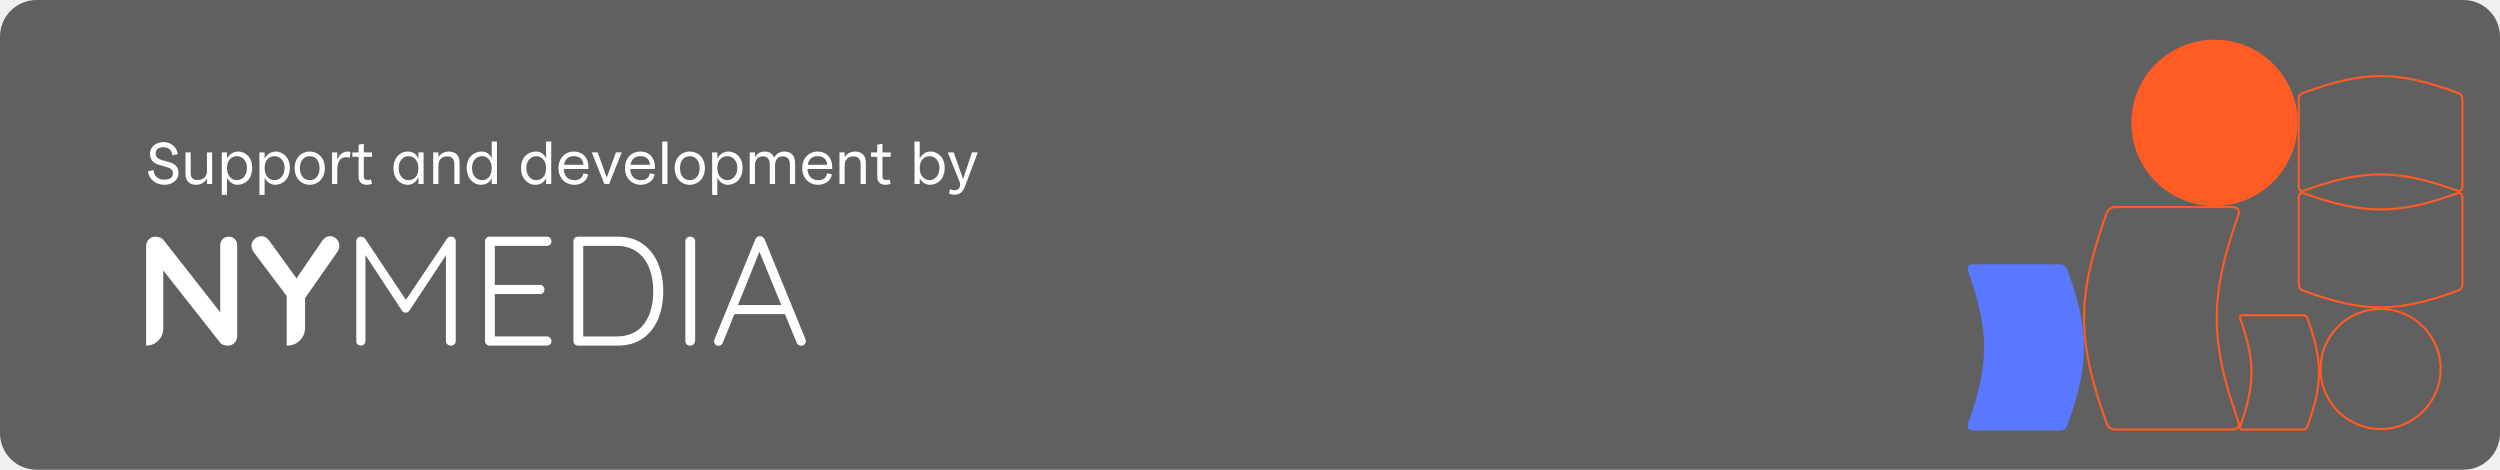
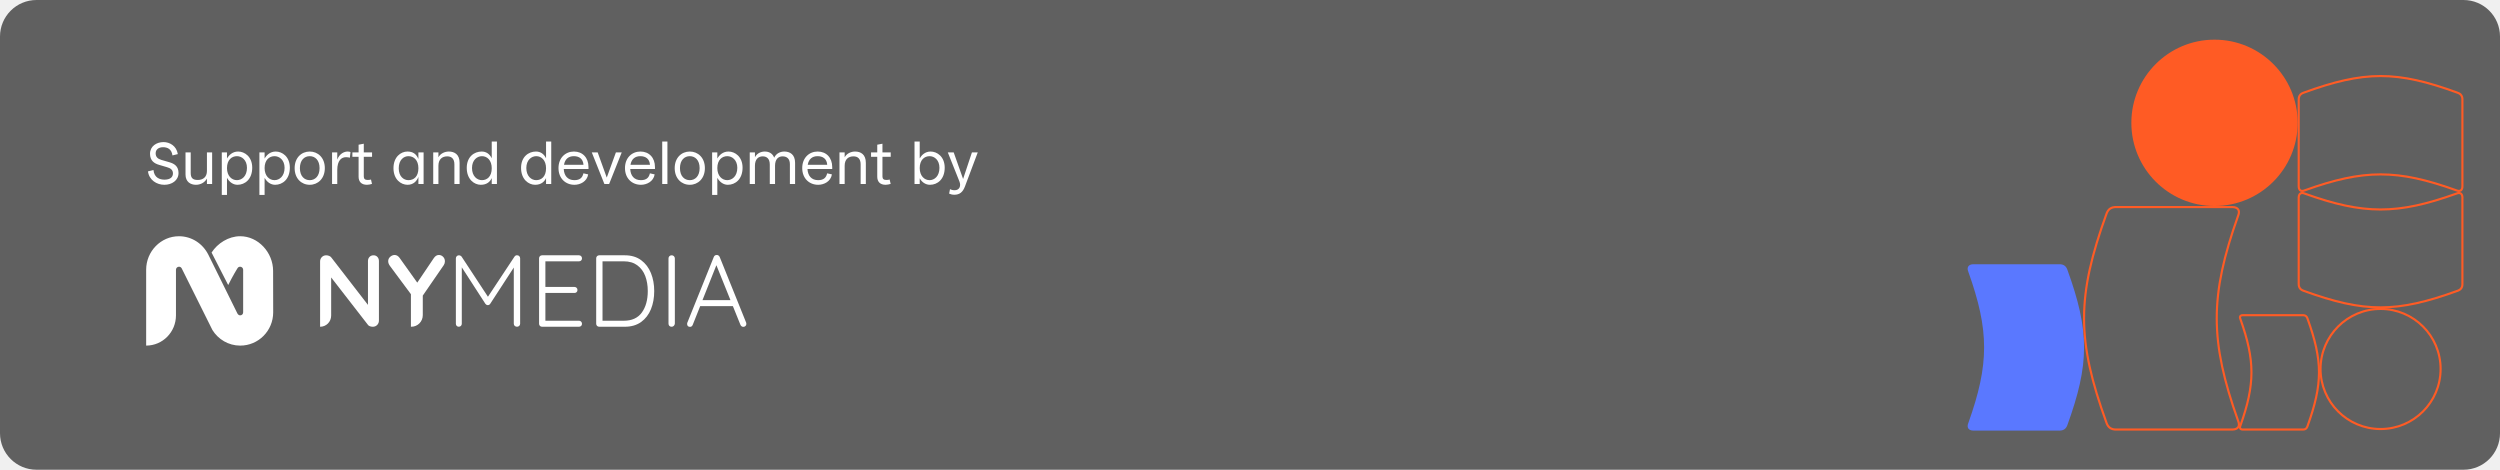
<svg xmlns="http://www.w3.org/2000/svg" width="958" height="180" viewBox="0 0 958 180" fill="none">
  <rect width="958" height="180" rx="14" fill="black" fill-opacity="0.6" />
  <path d="M57.488 58.908C57.488 56.004 60.032 54.444 62.648 54.444C64.976 54.444 67.616 55.836 68.144 59.052L66.08 59.556C65.768 57.06 64.088 56.412 62.48 56.412C60.752 56.412 59.648 57.324 59.648 58.74C59.648 60.156 60.464 60.852 61.784 61.26L64.928 62.172C66.848 62.724 68.408 63.756 68.408 66.276C68.408 69.18 65.816 70.812 62.984 70.812C60.056 70.812 57.152 69.012 56.696 65.676L58.808 65.148C59.096 68.172 61.304 68.844 63.008 68.844C65.264 68.844 66.272 67.86 66.272 66.444C66.272 65.1 65.36 64.452 63.992 64.068L61.064 63.204C59.096 62.652 57.488 61.572 57.488 58.908ZM81.29 70.5H79.298V68.436C78.338 70.116 76.658 70.812 75.074 70.812C72.986 70.812 71.09 69.66 71.09 66.876V58.404H73.082V66.3C73.082 68.22 73.898 68.964 75.794 68.964C77.714 68.964 79.298 67.932 79.298 65.508V58.404H81.29V70.5ZM91.253 58.068C93.749 58.068 96.653 60.036 96.653 64.26C96.653 68.676 93.869 70.812 91.013 70.812C89.381 70.812 87.917 69.828 86.981 68.148V74.7H84.989V58.404H86.981V60.756C87.677 59.508 89.045 58.068 91.253 58.068ZM90.797 59.844C88.781 59.844 86.981 61.284 86.981 64.404C86.981 67.404 88.781 69.036 90.773 69.036C92.669 69.036 94.637 67.524 94.637 64.308C94.637 61.308 92.645 59.844 90.797 59.844ZM105.667 58.068C108.163 58.068 111.067 60.036 111.067 64.26C111.067 68.676 108.283 70.812 105.427 70.812C103.795 70.812 102.331 69.828 101.395 68.148V74.7H99.403V58.404H101.395V60.756C102.091 59.508 103.459 58.068 105.667 58.068ZM105.211 59.844C103.195 59.844 101.395 61.284 101.395 64.404C101.395 67.404 103.195 69.036 105.187 69.036C107.083 69.036 109.051 67.524 109.051 64.308C109.051 61.308 107.059 59.844 105.211 59.844ZM118.689 58.068C121.857 58.068 124.473 60.468 124.473 64.428C124.473 68.388 121.857 70.812 118.689 70.812C115.497 70.812 112.905 68.388 112.905 64.428C112.905 60.468 115.497 58.068 118.689 58.068ZM118.689 59.844C116.649 59.844 114.921 61.356 114.921 64.428C114.921 67.524 116.649 69.036 118.689 69.036C120.729 69.036 122.457 67.524 122.457 64.428C122.457 61.356 120.729 59.844 118.689 59.844ZM132.622 60.228C130.894 60.228 129.238 61.404 129.238 65.172V70.5H127.246V58.404H129.238V61.14C130.174 58.692 132.094 58.068 133.198 58.068C133.63 58.068 134.014 58.14 134.302 58.26L134.062 60.444C133.678 60.324 133.27 60.228 132.622 60.228ZM137.412 55.452L139.404 55.068V58.404H142.572V60.084H139.404V67.62C139.404 68.508 139.836 68.964 140.892 68.964C141.468 68.964 141.756 68.892 142.164 68.796L142.548 70.476C141.996 70.644 141.228 70.812 140.628 70.812C138.444 70.812 137.412 69.588 137.412 67.692V60.084H135.036V58.404H137.412V55.452ZM156.18 70.812C153.636 70.812 150.78 68.772 150.78 64.428C150.78 60.132 153.612 58.068 156.108 58.068C158.148 58.068 159.492 58.908 160.332 60.924V58.404H162.324V70.5H160.332V67.788C159.756 69.348 158.436 70.812 156.18 70.812ZM156.516 59.844C154.692 59.844 152.796 61.284 152.796 64.476C152.796 67.644 154.692 69.036 156.516 69.036C158.556 69.036 160.332 67.716 160.332 64.476C160.332 61.332 158.532 59.844 156.516 59.844ZM171.388 59.916C169.42 59.916 168.004 61.044 168.004 63.516V70.5H166.012V58.404H168.004V60.276C168.82 58.716 170.572 58.068 171.988 58.068C174.148 58.068 176.116 59.148 176.116 62.388V70.5H174.124V62.964C174.124 60.732 172.924 59.916 171.388 59.916ZM190.426 54.228V70.5H188.434V68.244C187.81 69.612 186.586 70.812 184.234 70.812C181.738 70.812 178.858 68.748 178.858 64.332C178.858 60.108 181.69 58.068 184.57 58.068C186.274 58.068 187.618 58.956 188.434 60.66V54.228H190.426ZM184.69 59.844C182.842 59.844 180.874 61.308 180.874 64.38C180.874 67.524 182.818 69.036 184.666 69.036C186.682 69.036 188.434 67.644 188.434 64.476C188.434 61.428 186.682 59.844 184.69 59.844ZM211.238 54.228V70.5H209.246V68.244C208.622 69.612 207.398 70.812 205.046 70.812C202.55 70.812 199.67 68.748 199.67 64.332C199.67 60.108 202.502 58.068 205.382 58.068C207.086 58.068 208.43 58.956 209.246 60.66V54.228H211.238ZM205.502 59.844C203.654 59.844 201.686 61.308 201.686 64.38C201.686 67.524 203.63 69.036 205.478 69.036C207.494 69.036 209.246 67.644 209.246 64.476C209.246 61.428 207.494 59.844 205.502 59.844ZM219.894 59.844C217.878 59.844 216.486 60.948 216.126 63.156H223.59C223.446 60.852 221.91 59.844 219.894 59.844ZM225.51 64.764H216.03C216.15 67.284 217.494 69.036 220.11 69.036C222.318 69.036 223.206 68.004 223.566 66.42L225.39 66.828C224.934 69.588 222.318 70.812 220.134 70.812C216.726 70.812 214.014 68.388 214.014 64.404C214.014 60.516 216.63 58.068 219.942 58.068C223.23 58.068 225.51 60.396 225.51 64.044V64.764ZM226.774 58.404H229.03L232.51 68.052L236.014 58.404H238.246L233.422 70.5H231.598L226.774 58.404ZM245.371 59.844C243.355 59.844 241.963 60.948 241.603 63.156H249.067C248.923 60.852 247.387 59.844 245.371 59.844ZM250.987 64.764H241.507C241.627 67.284 242.971 69.036 245.587 69.036C247.795 69.036 248.683 68.004 249.043 66.42L250.867 66.828C250.411 69.588 247.795 70.812 245.611 70.812C242.203 70.812 239.491 68.388 239.491 64.404C239.491 60.516 242.107 58.068 245.419 58.068C248.707 58.068 250.987 60.396 250.987 64.044V64.764ZM253.762 54.228H255.754V70.5H253.762V54.228ZM264.329 58.068C267.497 58.068 270.113 60.468 270.113 64.428C270.113 68.388 267.497 70.812 264.329 70.812C261.137 70.812 258.545 68.388 258.545 64.428C258.545 60.468 261.137 58.068 264.329 58.068ZM264.329 59.844C262.289 59.844 260.561 61.356 260.561 64.428C260.561 67.524 262.289 69.036 264.329 69.036C266.369 69.036 268.097 67.524 268.097 64.428C268.097 61.356 266.369 59.844 264.329 59.844ZM279.151 58.068C281.647 58.068 284.551 60.036 284.551 64.26C284.551 68.676 281.767 70.812 278.911 70.812C277.279 70.812 275.815 69.828 274.879 68.148V74.7H272.887V58.404H274.879V60.756C275.575 59.508 276.943 58.068 279.151 58.068ZM278.695 59.844C276.679 59.844 274.879 61.284 274.879 64.404C274.879 67.404 276.679 69.036 278.671 69.036C280.567 69.036 282.535 67.524 282.535 64.308C282.535 61.308 280.543 59.844 278.695 59.844ZM299.877 59.916C298.221 59.916 296.997 61.044 296.997 63.516V70.5H294.981V63.036C294.981 60.804 293.805 59.916 292.269 59.916C290.565 59.916 289.293 61.044 289.293 63.516V70.5H287.301V58.404H289.293V60.252C290.085 58.692 291.669 58.068 293.061 58.068C294.525 58.068 296.013 58.668 296.661 60.42C297.525 58.62 299.229 58.068 300.549 58.068C302.661 58.068 304.677 59.148 304.677 62.388V70.5H302.685V62.916C302.685 60.804 301.509 59.916 299.877 59.916ZM313.293 59.844C311.277 59.844 309.885 60.948 309.525 63.156H316.989C316.845 60.852 315.309 59.844 313.293 59.844ZM318.909 64.764H309.429C309.549 67.284 310.893 69.036 313.509 69.036C315.717 69.036 316.605 68.004 316.965 66.42L318.789 66.828C318.333 69.588 315.717 70.812 313.533 70.812C310.125 70.812 307.413 68.388 307.413 64.404C307.413 60.516 310.029 58.068 313.341 58.068C316.629 58.068 318.909 60.396 318.909 64.044V64.764ZM327.06 59.916C325.092 59.916 323.676 61.044 323.676 63.516V70.5H321.684V58.404H323.676V60.276C324.492 58.716 326.244 58.068 327.66 58.068C329.82 58.068 331.788 59.148 331.788 62.388V70.5H329.796V62.964C329.796 60.732 328.596 59.916 327.06 59.916ZM336.162 55.452L338.154 55.068V58.404H341.322V60.084H338.154V67.62C338.154 68.508 338.586 68.964 339.642 68.964C340.218 68.964 340.506 68.892 340.914 68.796L341.298 70.476C340.746 70.644 339.978 70.812 339.378 70.812C337.194 70.812 336.162 69.588 336.162 67.692V60.084H333.786V58.404H336.162V55.452ZM350.442 54.228H352.434V60.708C353.082 59.556 354.402 58.068 356.61 58.068C359.106 58.068 362.01 60.036 362.01 64.26C362.01 68.676 359.25 70.812 356.37 70.812C354.666 70.812 353.25 69.804 352.434 68.316V70.5H350.442V54.228ZM356.226 59.844C354.234 59.844 352.434 61.284 352.434 64.404C352.434 67.404 354.234 69.036 356.202 69.036C358.074 69.036 359.994 67.524 359.994 64.308C359.994 61.308 358.05 59.844 356.226 59.844ZM365.674 74.628C364.906 74.628 364.162 74.412 363.706 74.196L364.042 72.492C364.378 72.66 364.978 72.9 365.818 72.9C367.642 72.9 368.362 71.316 367.642 69.516L363.202 58.404H365.458L369.058 68.58L372.442 58.404H374.674L369.778 71.436C368.962 73.62 367.738 74.628 365.674 74.628Z" fill="white" />
-   <g clip-path="url(#clip0_107_8346)">
-     <path d="M56 132.444V129.105V94.326C56 93.295 56.346 92.428 57.043 91.73C57.74 91.033 58.602 90.688 59.639 90.688C60.234 90.688 60.824 90.806 61.396 91.045C61.974 91.283 62.399 91.6 62.677 91.997L84.391 119.674V94.026C84.391 93.074 84.697 92.275 85.315 91.64C85.933 91.005 86.715 90.688 87.673 90.688C88.625 90.688 89.402 91.005 89.997 91.64C90.592 92.275 90.892 93.074 90.892 94.026V128.805C90.892 129.836 90.541 130.704 89.849 131.401C89.152 132.098 88.291 132.444 87.253 132.444C86.698 132.444 86.148 132.353 85.615 132.177C85.083 132.002 84.692 131.752 84.453 131.429L62.564 103.633V125.931C62.564 129.53 59.65 132.444 56.051 132.444H56Z" fill="white" />
-     <path d="M109.863 132.443V113.41L97.456 96.945C96.742 95.992 96.385 95.057 96.385 94.139C96.385 93.107 96.793 92.24 97.609 91.543C98.425 90.846 99.287 90.5 100.205 90.5C101.316 90.5 102.291 91.055 103.13 92.172L113.627 106.665L123.467 92.291C124.3 91.101 125.297 90.5 126.448 90.5C127.4 90.5 128.239 90.857 128.953 91.571C129.667 92.285 130.024 93.164 130.024 94.195C130.024 94.989 129.803 95.726 129.367 96.4L116.903 114.238V125.67C116.903 129.405 113.876 132.432 110.141 132.432H109.863V132.443Z" fill="white" />
-     <path d="M174.133 91.192C174.473 91.532 174.637 91.957 174.637 92.473V130.647C174.637 131.163 174.456 131.593 174.099 131.928C173.742 132.268 173.305 132.432 172.784 132.432C172.229 132.432 171.769 132.262 171.412 131.928C171.055 131.588 170.874 131.163 170.874 130.647V97.846L156.857 119.078C156.46 119.594 156.001 119.832 155.485 119.792H155.366C154.89 119.792 154.448 119.554 154.051 119.078L140.034 97.721V130.647C140.034 131.163 139.864 131.593 139.53 131.928C139.19 132.268 138.765 132.432 138.249 132.432C137.733 132.432 137.314 132.262 136.996 131.928C136.679 131.588 136.52 131.163 136.52 130.647V92.478C136.52 92.002 136.69 91.583 137.024 91.226C137.365 90.869 137.79 90.687 138.305 90.687C138.583 90.687 138.884 90.755 139.201 90.897C139.518 91.039 139.756 91.226 139.915 91.464L155.542 114.907L171.288 91.464C171.724 90.869 172.263 90.608 172.897 90.687C173.39 90.687 173.793 90.857 174.133 91.192Z" fill="white" />
-     <path d="M210.816 129.457C211.156 129.814 211.321 130.233 211.321 130.709C211.321 131.225 211.151 131.645 210.816 131.962C210.476 132.279 210.051 132.438 209.535 132.438H187.645C187.129 132.438 186.699 132.268 186.364 131.934C186.024 131.594 185.86 131.168 185.86 130.653V92.479C185.86 91.963 186.03 91.532 186.364 91.198C186.704 90.858 187.129 90.688 187.645 90.688H209.535C210.051 90.688 210.482 90.858 210.816 91.198C211.156 91.538 211.321 91.963 211.321 92.479C211.321 92.994 211.151 93.414 210.816 93.731C210.476 94.049 210.051 94.207 209.535 94.207H189.612V109.182H206.849C207.364 109.182 207.795 109.352 208.13 109.687C208.47 110.027 208.634 110.452 208.634 110.968C208.634 111.483 208.464 111.903 208.13 112.22C207.789 112.538 207.364 112.696 206.849 112.696H189.612V128.918H209.535C210.051 128.924 210.482 129.1 210.816 129.457Z" fill="white" />
-     <path d="M246.372 93.522C248.973 95.409 250.923 97.937 252.216 101.094C253.508 104.257 254.154 107.743 254.154 111.563C254.154 115.502 253.508 119.039 252.216 122.179C250.923 125.319 248.973 127.819 246.372 129.666C243.765 131.514 240.556 132.438 236.736 132.438H221.523C221.007 132.438 220.577 132.268 220.242 131.934C219.902 131.594 219.738 131.168 219.738 130.653V92.479C219.738 91.963 219.908 91.532 220.242 91.198C220.582 90.858 221.007 90.688 221.523 90.688H236.736C240.551 90.688 243.765 91.634 246.372 93.522ZM246.814 124.123C249.16 120.921 250.334 116.738 250.334 111.568C250.334 108.349 249.835 105.436 248.843 102.828C247.851 100.227 246.287 98.135 244.161 96.565C242.036 94.995 239.36 94.207 236.135 94.207H223.49V128.924H236.135C240.913 128.924 244.467 127.32 246.814 124.123Z" fill="white" />
-     <path d="M265.784 131.905C265.427 132.262 264.991 132.443 264.469 132.443C263.914 132.443 263.466 132.273 263.126 131.939C262.786 131.599 262.622 131.151 262.622 130.595V92.535C262.622 91.979 262.803 91.531 263.16 91.191C263.517 90.851 263.976 90.681 264.532 90.681C265.047 90.681 265.484 90.862 265.847 91.22C266.204 91.577 266.385 92.013 266.385 92.535V130.59C266.34 131.111 266.141 131.548 265.784 131.905Z" fill="white" />
-     <path d="M308.793 130.771C308.793 131.287 308.612 131.706 308.254 132.024C307.897 132.341 307.478 132.5 307.002 132.5C306.605 132.5 306.254 132.392 305.959 132.171C305.659 131.95 305.432 131.667 305.273 131.304L300.801 120.387H281.416L277.001 131.304C276.684 132.098 276.145 132.5 275.391 132.5C274.836 132.5 274.416 132.358 274.139 132.081C273.861 131.803 273.702 131.423 273.663 130.947V130.766C273.663 130.528 273.68 130.346 273.725 130.227L289.471 91.696C289.788 90.902 290.383 90.5 291.262 90.5C291.659 90.5 292.01 90.608 292.305 90.829C292.605 91.05 292.832 91.333 292.991 91.696L308.68 130.051C308.753 130.374 308.793 130.613 308.793 130.771ZM282.782 116.873H299.367L291.018 96.474L282.782 116.873Z" fill="white" />
+   <g clip-path="url(#clip0_118_10210)">
+     <g clip-path="url(#clip1_118_10210)">
+       <path d="M90.976 120.131C91.24 120.577 91.591 120.844 92.031 120.844C92.734 120.844 93.174 120.309 93.174 119.685L93.177 103.364C93.177 102.74 92.65 102.204 92.035 102.204C91.595 102.204 91.243 102.383 90.98 102.829C90.98 102.829 89.324 105.453 87.445 109.229C85.548 105.431 83.003 100.647 81.077 96.785C83.336 93.236 87.581 90.522 92.035 90.522C98.975 90.522 104.652 96.767 104.652 103.81L104.685 119.685C104.685 126.728 99.063 132.437 92.035 132.437C87.552 132.437 83.6 130.028 81.399 126.46C69.888 103.368 69.624 102.829 69.624 102.829C69.361 102.383 69.013 102.204 68.573 102.204C67.954 102.204 67.43 102.74 67.43 103.364V120.841C67.43 127.259 62.332 132.433 56.007 132.433V103.368C56.007 96.321 61.633 90.526 68.573 90.526C73.492 90.526 77.711 93.381 79.82 97.57L90.976 120.131Z" fill="white" />
+       <path d="M122.66 125.211V123.022V100.216C122.66 99.539 122.883 98.971 123.334 98.513C123.784 98.056 124.341 97.83 125.011 97.83C125.395 97.83 125.776 97.908 126.146 98.064C126.52 98.22 126.795 98.428 126.974 98.688L141.005 116.837V100.019C141.005 99.394 141.203 98.87 141.602 98.454C142.001 98.038 142.506 97.83 143.125 97.83C143.741 97.83 144.242 98.038 144.627 98.454C145.011 98.87 145.206 99.394 145.206 100.019V122.825C145.206 123.502 144.978 124.07 144.532 124.527C144.081 124.985 143.524 125.211 142.854 125.211C142.495 125.211 142.14 125.152 141.796 125.037C141.452 124.921 141.199 124.758 141.045 124.546L126.901 106.319V120.941C126.901 123.301 125.018 125.211 122.693 125.211H122.66Z" fill="white" />
+       <path d="M157.464 125.211V112.73L149.447 101.933C148.985 101.309 148.754 100.695 148.754 100.093C148.754 99.417 149.018 98.848 149.545 98.391C150.073 97.934 150.63 97.707 151.223 97.707C151.941 97.707 152.571 98.071 153.113 98.803L159.895 108.307L166.253 98.882C166.792 98.101 167.436 97.707 168.18 97.707C168.795 97.707 169.337 97.941 169.799 98.409C170.26 98.878 170.491 99.454 170.491 100.13C170.491 100.651 170.348 101.134 170.066 101.576L162.012 113.273V120.77C162.012 123.219 160.057 125.204 157.643 125.204H157.464V125.211Z" fill="white" />
+       <path d="M198.992 98.161C199.212 98.384 199.318 98.662 199.318 99.001V124.033C199.318 124.372 199.201 124.654 198.97 124.873C198.739 125.096 198.457 125.204 198.12 125.204C197.761 125.204 197.465 125.093 197.234 124.873C197.003 124.65 196.886 124.372 196.886 124.033V102.524L187.829 116.447C187.572 116.786 187.276 116.942 186.942 116.916H186.866C186.558 116.916 186.272 116.76 186.016 116.447L176.959 102.442V124.033C176.959 124.372 176.849 124.654 176.633 124.873C176.413 125.096 176.138 125.204 175.805 125.204C175.472 125.204 175.201 125.093 174.996 124.873C174.791 124.65 174.688 124.372 174.688 124.033V99.004C174.688 98.692 174.798 98.417 175.014 98.183C175.234 97.949 175.508 97.83 175.842 97.83C176.021 97.83 176.215 97.874 176.42 97.967C176.625 98.06 176.779 98.183 176.882 98.339L186.979 113.712L197.153 98.339C197.435 97.949 197.783 97.778 198.193 97.83C198.512 97.83 198.772 97.941 198.992 98.161Z" fill="white" />
+       <path d="M222.695 123.253C222.915 123.487 223.021 123.762 223.021 124.074C223.021 124.412 222.911 124.687 222.695 124.895C222.475 125.104 222.201 125.208 221.867 125.208H207.723C207.39 125.208 207.111 125.096 206.895 124.877C206.676 124.654 206.569 124.375 206.569 124.037V99.004C206.569 98.666 206.679 98.383 206.895 98.164C207.115 97.941 207.39 97.83 207.723 97.83H221.867C222.201 97.83 222.479 97.941 222.695 98.164C222.915 98.387 223.021 98.666 223.021 99.004C223.021 99.342 222.911 99.617 222.695 99.826C222.475 100.034 222.201 100.138 221.867 100.138H208.994V109.958H220.131C220.465 109.958 220.743 110.069 220.959 110.288C221.179 110.511 221.285 110.79 221.285 111.128C221.285 111.467 221.175 111.742 220.959 111.95C220.739 112.158 220.465 112.262 220.131 112.262H208.994V122.899H221.867C222.201 122.903 222.479 123.018 222.695 123.253Z" fill="white" />
+       <path d="M245.669 99.688C247.35 100.926 248.61 102.583 249.445 104.654C250.28 106.728 250.698 109.013 250.698 111.519C250.698 114.102 250.28 116.421 249.445 118.48C248.61 120.539 247.35 122.178 245.669 123.39C243.984 124.602 241.912 125.208 239.443 125.208H229.613C229.28 125.208 229.002 125.096 228.785 124.877C228.566 124.654 228.459 124.375 228.459 124.037V99.004C228.459 98.666 228.569 98.383 228.785 98.164C229.005 97.941 229.28 97.83 229.613 97.83H239.443C241.908 97.83 243.984 98.45 245.669 99.688ZM245.955 119.755C247.471 117.655 248.229 114.912 248.229 111.522C248.229 109.411 247.907 107.501 247.266 105.791C246.625 104.085 245.614 102.713 244.241 101.684C242.867 100.654 241.139 100.138 239.055 100.138H230.884V122.903H239.055C242.142 122.903 244.439 121.851 245.955 119.755Z" fill="white" />
+       <path d="M258.213 124.859C257.982 125.093 257.7 125.212 257.363 125.212C257.004 125.212 256.715 125.1 256.495 124.881C256.276 124.658 256.169 124.364 256.169 124V99.042C256.169 98.677 256.287 98.384 256.517 98.161C256.748 97.938 257.045 97.826 257.404 97.826C257.737 97.826 258.019 97.945 258.253 98.179C258.484 98.413 258.601 98.7 258.601 99.042V123.996C258.572 124.338 258.444 124.624 258.213 124.859Z" fill="white" />
+       <path d="M286.003 124.115C286.003 124.453 285.886 124.728 285.655 124.936C285.425 125.145 285.154 125.249 284.846 125.249C284.59 125.249 284.363 125.178 284.172 125.033C283.978 124.888 283.832 124.702 283.729 124.464L280.839 117.306H268.314L265.461 124.464C265.256 124.985 264.908 125.249 264.421 125.249C264.062 125.249 263.791 125.156 263.611 124.974C263.432 124.791 263.329 124.542 263.304 124.23V124.111C263.304 123.955 263.315 123.836 263.344 123.758L273.518 98.491C273.723 97.971 274.108 97.707 274.676 97.707C274.932 97.707 275.159 97.778 275.349 97.923C275.544 98.068 275.69 98.253 275.793 98.491L285.93 123.643C285.978 123.855 286.003 124.011 286.003 124.115ZM269.197 115.001H279.913L274.518 101.625L269.197 115.001Z" fill="white" />
+     </g>
  </g>
-   <g clip-path="url(#clip1_107_8346)">
-     <path d="M941.212 74.216L941.223 74.212L941.235 74.207C942.051 73.855 942.624 73.923 942.979 74.169C943.34 74.418 943.602 74.937 943.602 75.757V108.832C943.602 109.475 943.457 109.999 943.177 110.414C942.899 110.827 942.465 111.163 941.831 111.395C930.096 115.666 921.157 117.789 912.234 117.789C903.311 117.789 894.371 115.666 882.637 111.396C882.002 111.163 881.569 110.827 881.29 110.414C881.011 109.999 880.866 109.475 880.866 108.832V75.757C880.866 74.937 881.127 74.418 881.488 74.169C881.843 73.923 882.416 73.855 883.232 74.207L883.244 74.212L883.256 74.216C894.522 78.246 903.37 80.273 912.234 80.273C921.097 80.273 929.945 78.246 941.212 74.216Z" stroke="#FF5B24" stroke-width="0.818" />
+   <g clip-path="url(#clip2_118_10210)">
+     <path d="M941.212 74.217L941.223 74.212L941.235 74.207C942.051 73.856 942.624 73.924 942.979 74.169C943.34 74.419 943.602 74.937 943.602 75.757V108.833C943.602 109.475 943.457 109.999 943.177 110.414C942.899 110.827 942.465 111.164 941.831 111.396C930.096 115.667 921.157 117.789 912.234 117.789C903.311 117.789 894.371 115.667 882.637 111.396C882.002 111.164 881.569 110.827 881.29 110.414C881.011 109.999 880.866 109.475 880.866 108.833V75.757C880.866 74.937 881.127 74.419 881.488 74.169C881.843 73.924 882.416 73.856 883.232 74.207L883.244 74.212L883.256 74.217C894.522 78.247 903.37 80.274 912.234 80.274C921.097 80.274 929.945 78.247 941.212 74.217Z" stroke="#FF5B24" stroke-width="0.818" />
    <path d="M883.255 72.914L883.243 72.918L883.232 72.923C882.416 73.276 881.843 73.208 881.489 72.962C881.127 72.711 880.866 72.189 880.866 71.365V38.141C880.866 37.496 881.011 36.969 881.291 36.551C881.569 36.136 882.003 35.798 882.638 35.565C894.372 31.275 903.311 29.144 912.234 29.144C921.156 29.144 930.096 31.275 941.83 35.565C942.464 35.798 942.898 36.136 943.177 36.551C943.457 36.969 943.602 37.496 943.602 38.141V71.365C943.602 72.189 943.34 72.711 942.979 72.962C942.624 73.208 942.051 73.276 941.236 72.923L941.224 72.918L941.212 72.914C929.946 68.866 921.098 66.83 912.234 66.83C903.37 66.83 894.522 68.866 883.255 72.914Z" stroke="#FF5B24" stroke-width="0.818" />
    <path d="M858.529 122.298L858.525 122.286L858.52 122.274C858.285 121.723 858.342 121.366 858.482 121.161C858.626 120.952 858.941 120.777 859.488 120.777H882.518C882.946 120.777 883.286 120.874 883.55 121.054C883.813 121.233 884.034 121.515 884.188 121.942C887.16 130.177 888.633 136.442 888.633 142.689C888.633 148.937 887.16 155.201 884.188 163.437C884.034 163.864 883.813 164.146 883.55 164.325C883.286 164.504 882.946 164.602 882.518 164.602H859.488C858.941 164.602 858.626 164.426 858.482 164.217C858.342 164.013 858.285 163.656 858.52 163.104L858.525 163.092L858.529 163.081C861.338 155.162 862.754 148.933 862.754 142.689C862.754 136.445 861.338 130.217 858.529 122.298Z" stroke="#FF5B24" stroke-width="0.818" />
    <path d="M756.191 165H789.26C790.664 165 791.686 164.362 792.196 162.96C800.751 139.374 800.751 126.88 792.196 103.295C791.686 101.892 790.664 101.255 789.26 101.255H756.191C754.403 101.255 753.509 102.402 754.275 104.187C762.319 126.753 762.319 139.502 754.275 162.068C753.509 163.852 754.403 165 756.191 165Z" fill="#5A78FF" />
    <path d="M889.23 141.394C889.23 128.687 899.529 118.386 912.234 118.386C924.938 118.386 935.237 128.687 935.237 141.394C935.237 154.101 924.938 164.402 912.234 164.402C899.529 164.402 889.23 154.101 889.23 141.394Z" stroke="#FF5B24" stroke-width="0.818" />
    <path d="M848.602 15.199C831.003 15.199 816.736 29.469 816.736 47.072C816.736 64.674 831.003 78.944 848.602 78.944C866.201 78.944 880.468 64.674 880.468 47.072C880.468 29.469 866.201 15.199 848.602 15.199Z" fill="#FF5B24" />
    <path d="M857.614 161.175L857.618 161.187L857.623 161.199C858.108 162.33 858.03 163.163 857.661 163.699C857.289 164.24 856.537 164.602 855.407 164.602H810.823C809.937 164.602 809.202 164.401 808.615 164.003C808.03 163.607 807.559 162.993 807.239 162.111C801.479 146.209 798.612 134.083 798.612 121.972C798.612 109.862 801.479 97.735 807.239 81.834C807.559 80.951 808.03 80.338 808.615 79.941C809.202 79.544 809.937 79.343 810.823 79.343H855.407C856.537 79.343 857.289 79.705 857.661 80.246C858.03 80.781 858.108 81.614 857.623 82.746L857.618 82.757L857.614 82.769C852.184 98.022 849.457 109.99 849.457 121.972C849.457 133.955 852.184 145.922 857.614 161.175Z" stroke="#FF5B24" stroke-width="0.818" />
  </g>
  <defs>
-     <clipPath id="clip0_107_8346">
+     <clipPath id="clip0_118_10210">
      <rect width="304" height="42" fill="white" transform="translate(56 90.5)" />
    </clipPath>
-     <clipPath id="clip1_107_8346">
+     <clipPath id="clip1_118_10210">
+       <rect width="230" height="42" fill="white" transform="translate(56 90.5)" />
+     </clipPath>
+     <clipPath id="clip2_118_10210">
      <rect width="190" height="150" fill="white" transform="translate(754 15)" />
    </clipPath>
  </defs>
</svg>
